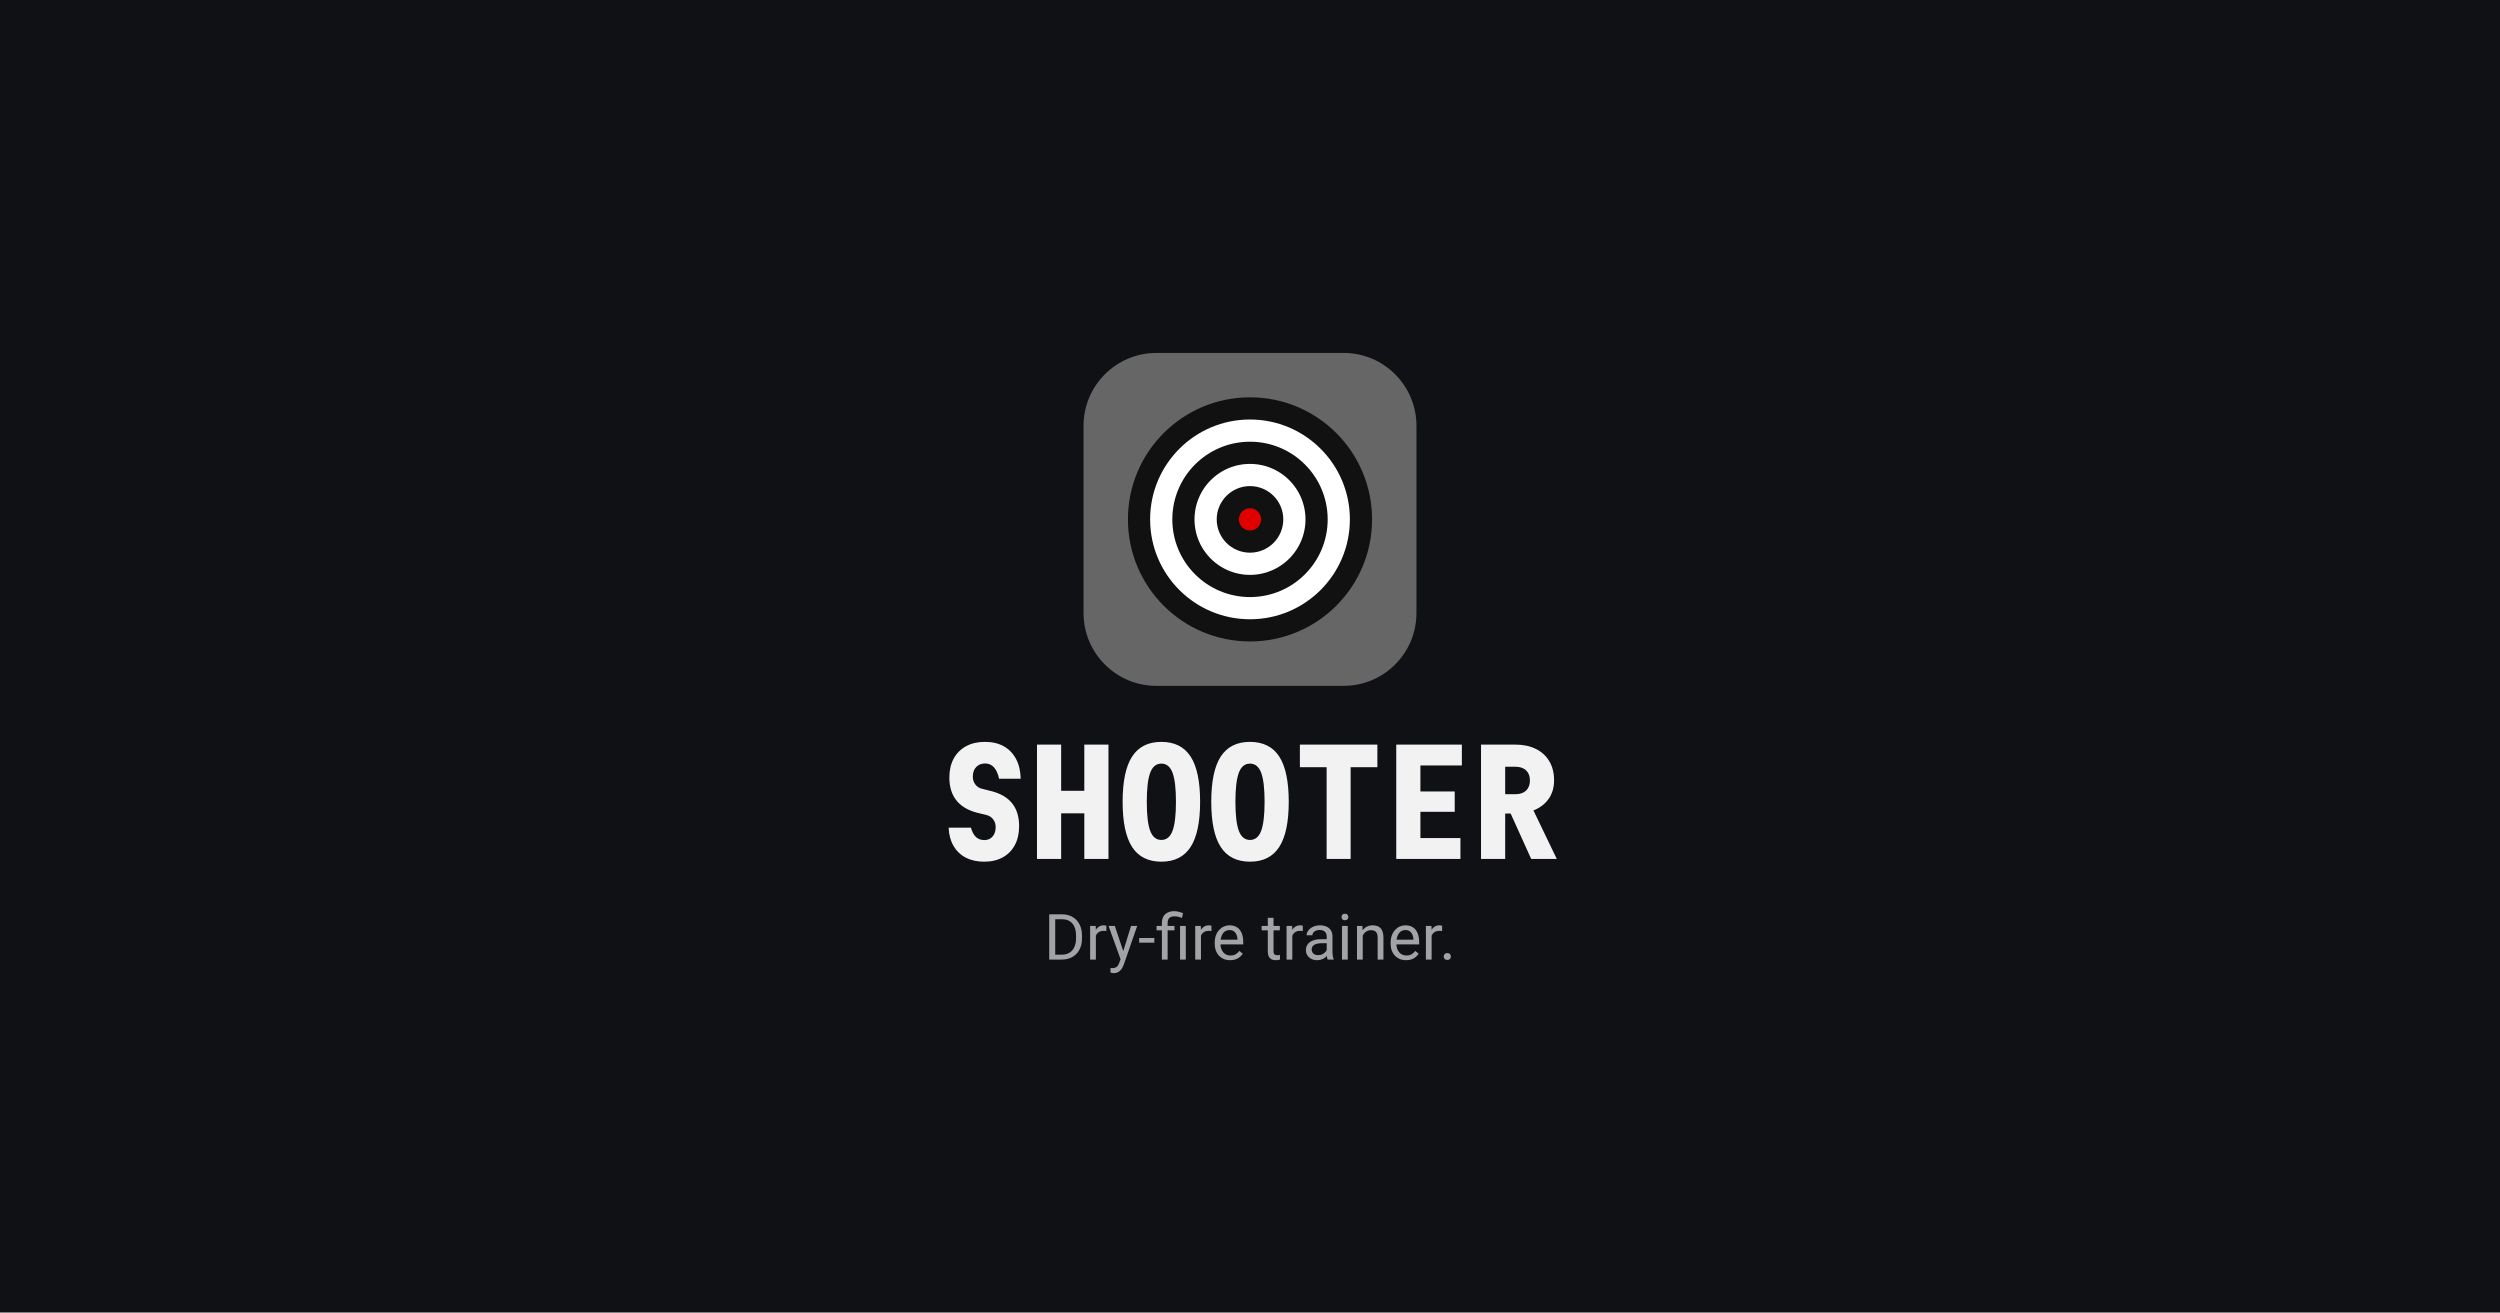
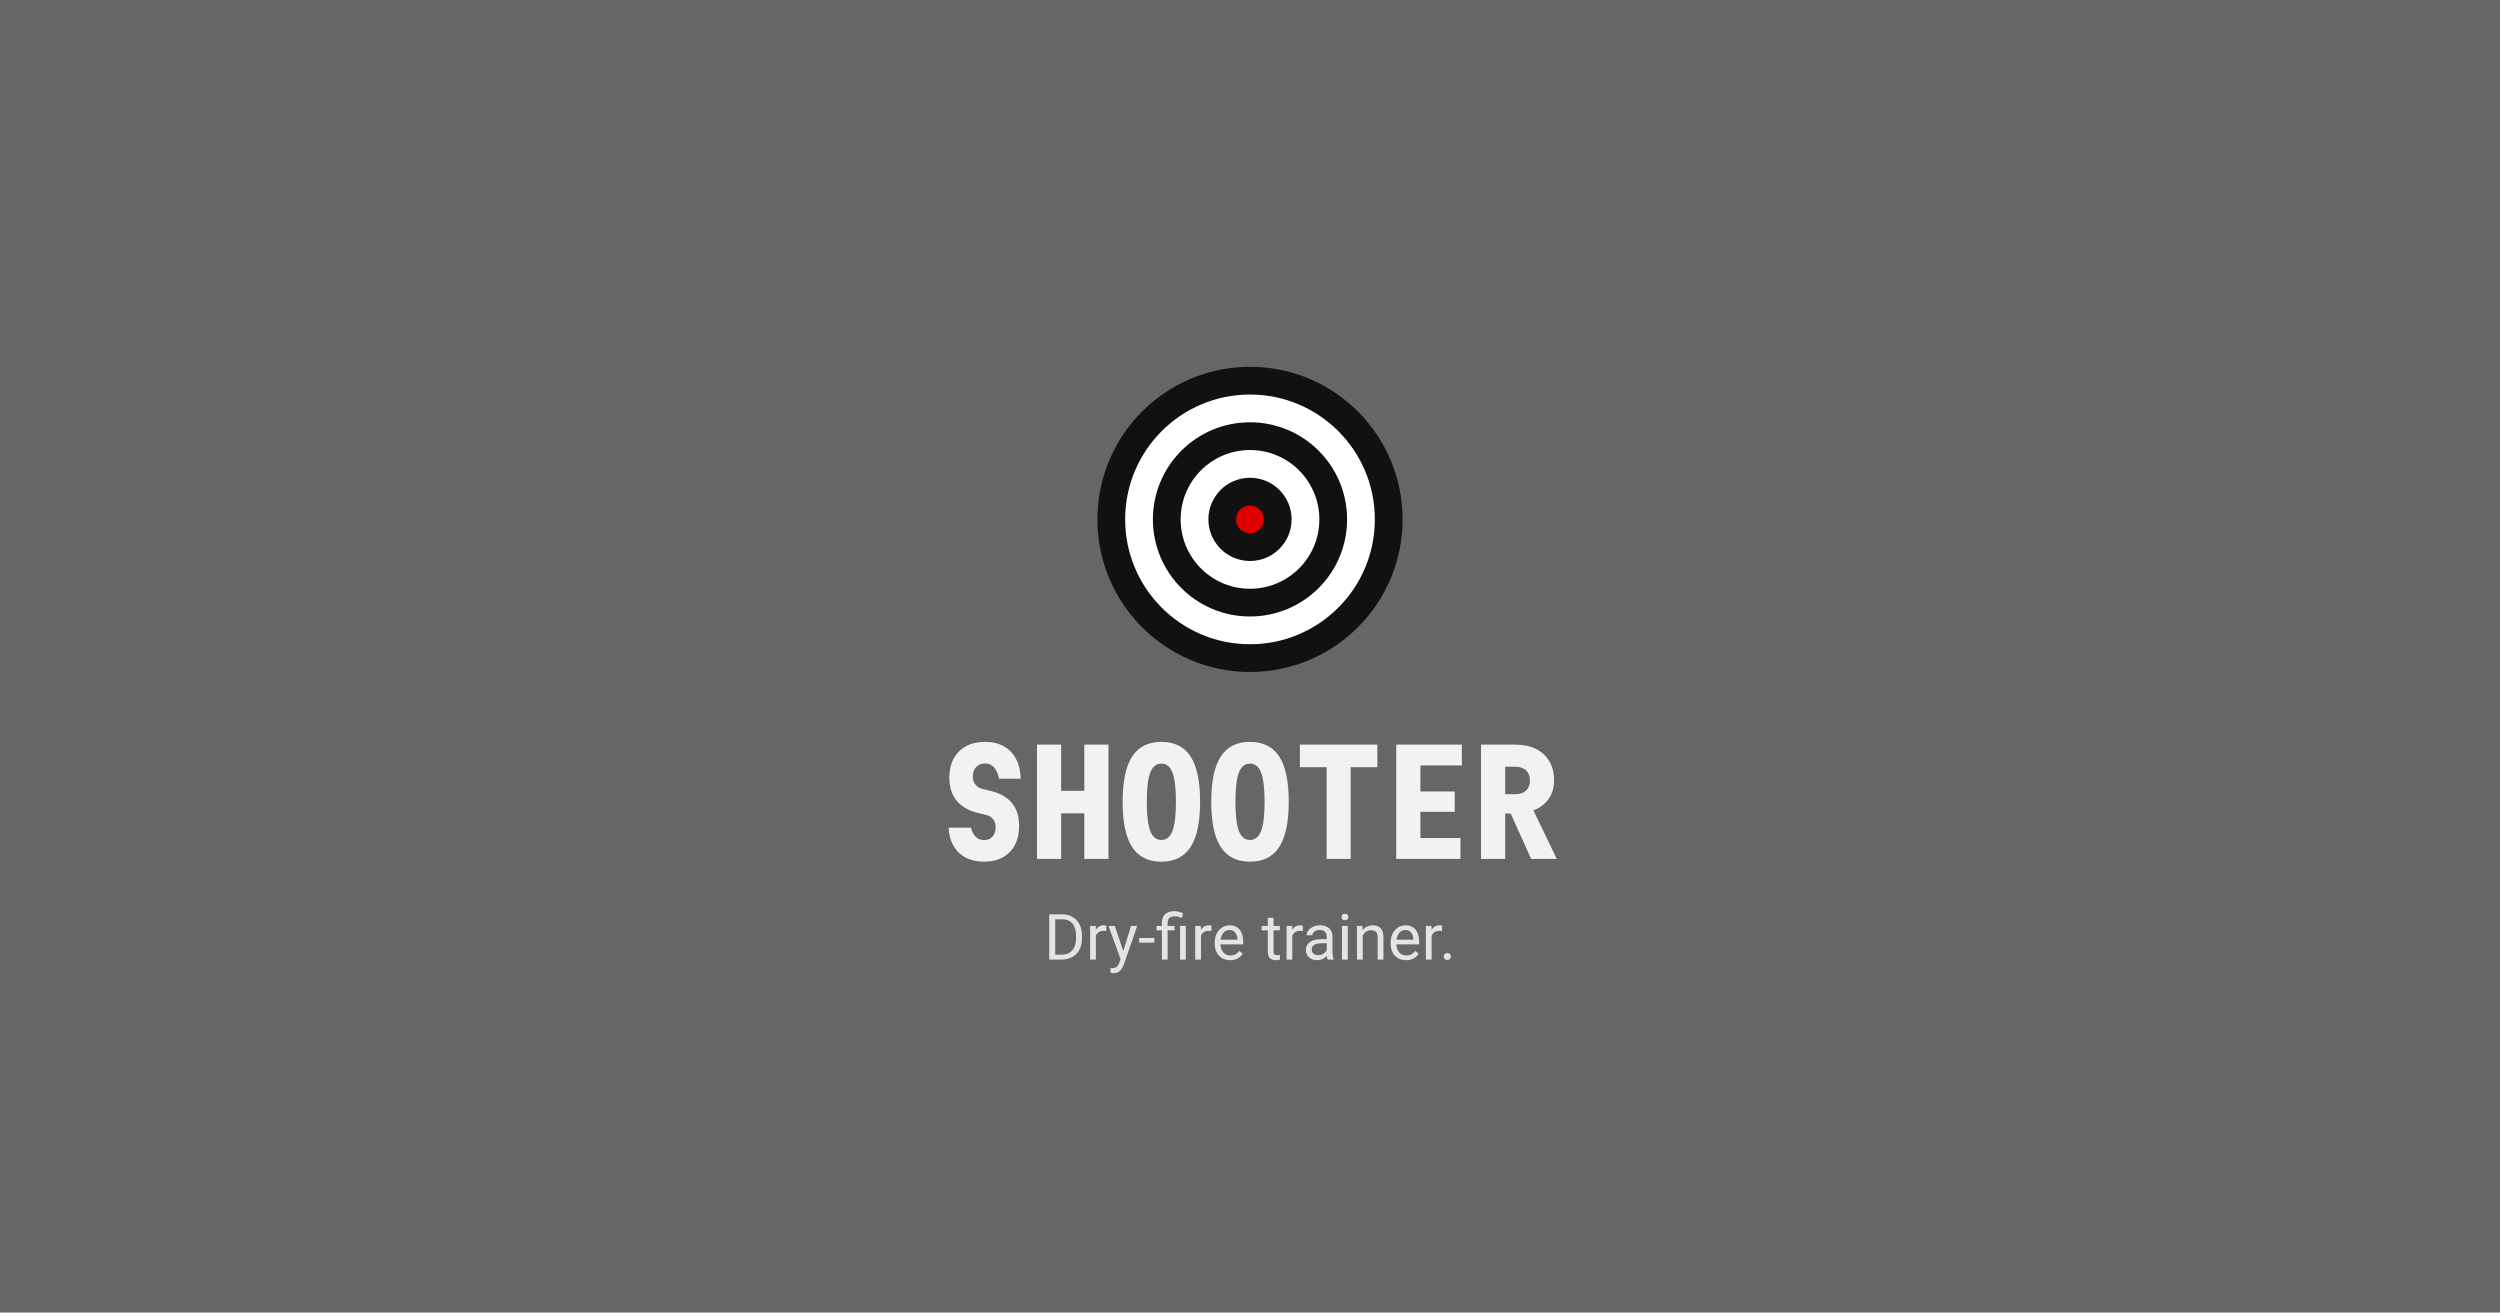
<svg xmlns="http://www.w3.org/2000/svg" width="1200" height="630" viewBox="0 0 1200 630">
-   <rect width="1200" height="630" fill="#0f1115" />
-   <rect x="520.10" y="169.41" width="159.80" height="159.80" rx="34.96" fill="#666666" />
-   <g transform="translate(536.080 185.386) scale(5.32667)" fill="none" stroke="none" stroke-width="2" stroke-linecap="round" stroke-linejoin="round">
+   <rect width="1200" height="630" fill="#666666" />
+   <g transform="translate(520.100 169.406) scale(6.65833)" fill="none" stroke="none" stroke-width="2" stroke-linecap="round" stroke-linejoin="round">
    <circle cx="12" cy="12" r="10" fill="#ffffff" stroke="#111111" />
    <circle cx="12" cy="12" r="6" fill="none" stroke="#111111" />
    <circle cx="12" cy="12" r="2" fill="#e00000" stroke="#111111" />
  </g>
  <path fill="#f2f2f2" d="M466.054 397.274Q466.877 400.293 468.455 401.769Q470.034 403.244 472.504 403.244Q474.974 403.244 476.45 401.528Q477.925 399.813 477.925 396.931Q477.925 394.872 476.724 393.294Q475.523 391.716 473.602 391.235L468.867 390.069Q462.348 388.353 459.02 384.133Q455.692 379.913 455.692 373.188Q455.692 367.905 457.785 364.096Q459.878 360.288 463.686 358.195Q467.495 356.102 472.779 356.102Q478.062 356.102 481.836 358.229Q485.61 360.356 487.703 364.302Q489.796 368.248 489.934 373.806H479.572Q478.748 370.1 477.067 368.282Q475.386 366.464 472.916 366.464Q470.171 366.464 468.558 368.179Q466.946 369.895 466.946 372.777Q466.946 374.904 468.147 376.516Q469.348 378.129 471.337 378.609L476.004 379.776Q482.591 381.491 485.885 385.677Q489.179 389.863 489.179 396.519Q489.179 401.734 487.154 405.577Q485.13 409.42 481.356 411.513Q477.582 413.606 472.435 413.606Q467.289 413.606 463.549 411.65Q459.809 409.694 457.682 406.023Q455.555 402.352 455.349 397.274Z M497.756 412.302V357.406H509.353V379.57H520.469V357.406H532.066V412.302H520.469V390.412H509.353V412.302Z M557.456 413.606Q547.986 413.606 543.423 406.572Q538.86 399.538 538.86 384.854Q538.86 370.169 543.423 363.136Q547.986 356.102 557.456 356.102Q566.925 356.102 571.488 363.136Q576.052 370.169 576.052 384.854Q576.052 399.47 571.488 406.538Q566.925 413.606 557.456 413.606ZM557.456 403.175Q561.161 403.175 562.808 398.818Q564.455 394.461 564.455 384.854Q564.455 375.247 562.808 370.89Q561.161 366.532 557.456 366.532Q553.75 366.532 552.103 370.89Q550.456 375.247 550.456 384.854Q550.456 394.461 552.103 398.818Q553.75 403.175 557.456 403.175Z M600.0 413.606Q590.53 413.606 585.967 406.572Q581.404 399.538 581.404 384.854Q581.404 370.169 585.967 363.136Q590.53 356.102 600.0 356.102Q609.47 356.102 614.033 363.136Q618.596 370.169 618.596 384.854Q618.596 399.47 614.033 406.538Q609.47 413.606 600.0 413.606ZM600.0 403.175Q603.705 403.175 605.352 398.818Q606.999 394.461 606.999 384.854Q606.999 375.247 605.352 370.89Q603.705 366.532 600.0 366.532Q596.295 366.532 594.648 370.89Q593.001 375.247 593.001 384.854Q593.001 394.461 594.648 398.818Q596.295 403.175 600.0 403.175Z M636.78 412.302V368.248H623.948V357.406H661.14V368.248H648.308V412.302Z M670.198 412.302V357.406H701.695V367.424H681.795V379.913H698.264V389.657H681.795V402.283H701.009V412.302Z M710.89 412.302V357.406H727.427Q732.986 357.406 737.171 359.464Q741.357 361.523 743.656 365.366Q745.955 369.208 745.955 374.561Q745.955 379.433 743.656 383.001Q741.357 386.569 737.171 388.525Q732.986 390.481 727.427 390.481H722.487V412.302ZM734.976 412.302 724.271 388.628H735.868L747.259 412.302ZM722.487 381.217H727.427Q730.721 381.217 732.54 379.467Q734.358 377.717 734.358 374.629Q734.358 371.541 732.54 369.792Q730.721 368.042 727.427 368.042H722.487Z" />
-   <path fill="#a3a3a5" d="M509.506 460.594H504.971L505.001 458.252H509.506Q511.833 458.252 513.384 457.275Q514.936 456.298 515.719 454.53Q516.502 452.763 516.502 450.391V449.063Q516.502 447.199 516.055 445.744Q515.607 444.29 514.742 443.283Q513.877 442.276 512.631 441.754Q511.386 441.232 509.775 441.232H504.882V438.875H509.775Q511.908 438.875 513.668 439.584Q515.428 440.292 516.704 441.627Q517.979 442.962 518.665 444.849Q519.351 446.736 519.351 449.093V450.391Q519.351 452.748 518.665 454.635Q517.979 456.522 516.689 457.85Q515.398 459.177 513.586 459.886Q511.773 460.594 509.506 460.594ZM506.508 438.875V460.594H503.629V438.875Z M526.019 446.99V460.594H523.26V444.454H525.945ZM531.061 444.365 531.046 446.93Q530.703 446.856 530.397 446.833Q530.092 446.811 529.704 446.811Q528.749 446.811 528.018 447.109Q527.287 447.408 526.78 447.945Q526.273 448.482 525.982 449.22Q525.691 449.958 525.602 450.839L524.826 451.286Q524.826 449.824 525.117 448.541Q525.408 447.258 526.019 446.266Q526.631 445.274 527.578 444.715Q528.525 444.156 529.838 444.156Q530.136 444.156 530.524 444.223Q530.912 444.29 531.061 444.365Z M538.415 458.924 542.905 444.454H545.859L539.385 463.085Q539.161 463.682 538.796 464.376Q538.43 465.069 537.863 465.696Q537.296 466.322 536.498 466.718Q535.7 467.113 534.596 467.113Q534.268 467.113 533.761 467.023Q533.254 466.934 533.045 466.874L533.03 464.637Q533.149 464.652 533.411 464.674Q533.672 464.696 533.776 464.696Q534.716 464.696 535.372 464.45Q536.028 464.204 536.483 463.63Q536.938 463.056 537.267 462.056ZM535.119 444.454 539.31 456.984 540.026 459.893 538.042 460.908 532.105 444.454Z M554.078 450.227V452.494H546.799V450.227Z M560.463 460.594H557.703V443.052Q557.703 441.217 558.419 439.949Q559.135 438.681 560.463 438.025Q561.79 437.368 563.61 437.368Q564.684 437.368 565.713 437.63Q566.743 437.891 567.832 438.278L567.369 440.605Q566.683 440.337 565.78 440.091Q564.878 439.845 563.804 439.845Q562.029 439.845 561.246 440.643Q560.463 441.441 560.463 443.052ZM563.759 444.454V446.572H555.152V444.454ZM569.189 444.454V460.594H566.429V444.454Z M576.468 446.99V460.594H573.709V444.454H576.394ZM581.51 444.365 581.495 446.93Q581.152 446.856 580.847 446.833Q580.541 446.811 580.153 446.811Q579.198 446.811 578.467 447.109Q577.736 447.408 577.229 447.945Q576.722 448.482 576.431 449.22Q576.14 449.958 576.051 450.839L575.275 451.286Q575.275 449.824 575.566 448.541Q575.857 447.258 576.468 446.266Q577.08 445.274 578.027 444.715Q578.974 444.156 580.287 444.156Q580.586 444.156 580.973 444.223Q581.361 444.29 581.51 444.365Z M590.476 460.893Q588.79 460.893 587.425 460.318Q586.06 459.744 585.083 458.7Q584.106 457.656 583.584 456.224Q583.062 454.792 583.062 453.091V452.464Q583.062 450.495 583.644 448.952Q584.225 447.408 585.225 446.334Q586.224 445.26 587.492 444.708Q588.76 444.156 590.117 444.156Q591.848 444.156 593.108 444.752Q594.369 445.349 595.174 446.416Q595.98 447.482 596.368 448.922Q596.756 450.361 596.756 452.062V453.3H584.703V451.047H593.996V450.839Q593.936 449.765 593.556 448.75Q593.175 447.736 592.355 447.079Q591.535 446.423 590.117 446.423Q589.178 446.423 588.387 446.818Q587.597 447.214 587.03 447.989Q586.463 448.765 586.15 449.884Q585.836 451.003 585.836 452.464V453.091Q585.836 454.24 586.157 455.247Q586.478 456.253 587.097 457.014Q587.716 457.775 588.603 458.208Q589.491 458.64 590.625 458.64Q592.087 458.64 593.101 458.043Q594.115 457.447 594.876 456.447L596.547 457.775Q596.025 458.566 595.219 459.282Q594.414 459.998 593.243 460.445Q592.072 460.893 590.476 460.893Z M614.313 444.454V446.572H605.586V444.454ZM608.54 440.531H611.3V456.596Q611.3 457.417 611.553 457.835Q611.807 458.252 612.21 458.387Q612.612 458.521 613.075 458.521Q613.418 458.521 613.798 458.454Q614.179 458.387 614.373 458.342L614.387 460.594Q614.059 460.699 613.53 460.796Q613 460.893 612.254 460.893Q611.24 460.893 610.39 460.49Q609.539 460.087 609.04 459.14Q608.54 458.193 608.54 456.582Z M620.309 446.99V460.594H617.55V444.454H620.235ZM625.351 444.365 625.337 446.93Q624.993 446.856 624.688 446.833Q624.382 446.811 623.994 446.811Q623.039 446.811 622.308 447.109Q621.577 447.408 621.07 447.945Q620.563 448.482 620.272 449.22Q619.981 449.958 619.892 450.839L619.116 451.286Q619.116 449.824 619.407 448.541Q619.698 447.258 620.309 446.266Q620.921 445.274 621.868 444.715Q622.816 444.156 624.128 444.156Q624.427 444.156 624.814 444.223Q625.202 444.29 625.351 444.365Z M636.823 457.835V449.526Q636.823 448.571 636.442 447.863Q636.062 447.154 635.301 446.766Q634.54 446.378 633.422 446.378Q632.377 446.378 631.594 446.736Q630.811 447.094 630.371 447.676Q629.931 448.258 629.931 448.929H627.171Q627.171 448.064 627.619 447.214Q628.066 446.363 628.909 445.67Q629.752 444.976 630.938 444.566Q632.124 444.156 633.586 444.156Q635.346 444.156 636.696 444.752Q638.046 445.349 638.814 446.55Q639.582 447.751 639.582 449.556V457.074Q639.582 457.879 639.724 458.789Q639.866 459.699 640.149 460.356V460.594H637.27Q637.061 460.117 636.942 459.319Q636.823 458.521 636.823 457.835ZM637.3 450.809 637.33 452.748H634.54Q633.362 452.748 632.437 452.934Q631.512 453.121 630.886 453.494Q630.259 453.867 629.931 454.426Q629.603 454.985 629.603 455.731Q629.603 456.492 629.946 457.119Q630.289 457.745 630.983 458.111Q631.676 458.476 632.691 458.476Q633.959 458.476 634.928 457.939Q635.898 457.402 636.472 456.626Q637.046 455.851 637.091 455.12L638.27 456.447Q638.165 457.074 637.703 457.835Q637.24 458.595 636.472 459.289Q635.704 459.983 634.652 460.438Q633.601 460.893 632.288 460.893Q630.647 460.893 629.416 460.251Q628.186 459.61 627.507 458.528Q626.828 457.447 626.828 456.104Q626.828 454.806 627.335 453.814Q627.843 452.822 628.797 452.159Q629.752 451.495 631.094 451.152Q632.437 450.809 634.093 450.809Z M646.921 444.454V460.594H644.147V444.454ZM643.938 440.173Q643.938 439.502 644.348 439.039Q644.758 438.577 645.564 438.577Q646.355 438.577 646.78 439.039Q647.205 439.502 647.205 440.173Q647.205 440.814 646.78 441.269Q646.355 441.724 645.564 441.724Q644.758 441.724 644.348 441.269Q643.938 440.814 643.938 440.173Z M654.111 447.9V460.594H651.352V444.454H653.962ZM653.455 451.913 652.306 451.868Q652.321 450.212 652.799 448.802Q653.276 447.393 654.141 446.349Q655.006 445.304 656.207 444.73Q657.408 444.156 658.87 444.156Q660.063 444.156 661.018 444.476Q661.973 444.797 662.651 445.498Q663.33 446.199 663.688 447.311Q664.046 448.422 664.046 450.018V460.594H661.272V449.988Q661.272 448.72 660.899 447.952Q660.526 447.184 659.81 446.833Q659.094 446.483 658.049 446.483Q657.02 446.483 656.177 446.915Q655.335 447.348 654.73 448.109Q654.126 448.869 653.791 449.847Q653.455 450.824 653.455 451.913Z M674.921 460.893Q673.235 460.893 671.87 460.318Q670.505 459.744 669.528 458.7Q668.551 457.656 668.029 456.224Q667.507 454.792 667.507 453.091V452.464Q667.507 450.495 668.089 448.952Q668.67 447.408 669.67 446.334Q670.669 445.26 671.937 444.708Q673.205 444.156 674.563 444.156Q676.293 444.156 677.553 444.752Q678.814 445.349 679.619 446.416Q680.425 447.482 680.813 448.922Q681.201 450.361 681.201 452.062V453.3H669.148V451.047H678.441V450.839Q678.381 449.765 678.001 448.75Q677.621 447.736 676.8 447.079Q675.98 446.423 674.563 446.423Q673.623 446.423 672.832 446.818Q672.042 447.214 671.475 447.989Q670.908 448.765 670.595 449.884Q670.281 451.003 670.281 452.464V453.091Q670.281 454.24 670.602 455.247Q670.923 456.253 671.542 457.014Q672.161 457.775 673.049 458.208Q673.936 458.64 675.07 458.64Q676.532 458.64 677.546 458.043Q678.56 457.447 679.321 456.447L680.992 457.775Q680.47 458.566 679.664 459.282Q678.859 459.998 677.688 460.445Q676.517 460.893 674.921 460.893Z M687.182 446.99V460.594H684.423V444.454H687.108ZM692.224 444.365 692.209 446.93Q691.866 446.856 691.56 446.833Q691.255 446.811 690.867 446.811Q689.912 446.811 689.181 447.109Q688.45 447.408 687.943 447.945Q687.436 448.482 687.145 449.22Q686.854 449.958 686.765 450.839L685.989 451.286Q685.989 449.824 686.28 448.541Q686.571 447.258 687.182 446.266Q687.794 445.274 688.741 444.715Q689.688 444.156 691.001 444.156Q691.299 444.156 691.687 444.223Q692.075 444.29 692.224 444.365Z M692.985 459.132Q692.985 458.431 693.425 457.946Q693.865 457.462 694.701 457.462Q695.536 457.462 695.976 457.946Q696.416 458.431 696.416 459.132Q696.416 459.819 695.976 460.296Q695.536 460.773 694.701 460.773Q693.865 460.773 693.425 460.296Q692.985 459.819 692.985 459.132Z" />
+   <path fill="#e4e4e4" d="M509.506 460.594H504.971L505.001 458.252H509.506Q511.833 458.252 513.384 457.275Q514.936 456.298 515.719 454.53Q516.502 452.763 516.502 450.391V449.063Q516.502 447.199 516.055 445.744Q515.607 444.29 514.742 443.283Q513.877 442.276 512.631 441.754Q511.386 441.232 509.775 441.232H504.882V438.875H509.775Q511.908 438.875 513.668 439.584Q515.428 440.292 516.704 441.627Q517.979 442.962 518.665 444.849Q519.351 446.736 519.351 449.093V450.391Q519.351 452.748 518.665 454.635Q517.979 456.522 516.689 457.85Q515.398 459.177 513.586 459.886Q511.773 460.594 509.506 460.594ZM506.508 438.875V460.594H503.629V438.875Z M526.019 446.99V460.594H523.26V444.454H525.945ZM531.061 444.365 531.046 446.93Q530.703 446.856 530.397 446.833Q530.092 446.811 529.704 446.811Q528.749 446.811 528.018 447.109Q527.287 447.408 526.78 447.945Q526.273 448.482 525.982 449.22Q525.691 449.958 525.602 450.839L524.826 451.286Q524.826 449.824 525.117 448.541Q525.408 447.258 526.019 446.266Q526.631 445.274 527.578 444.715Q528.525 444.156 529.838 444.156Q530.136 444.156 530.524 444.223Q530.912 444.29 531.061 444.365Z M538.415 458.924 542.905 444.454H545.859L539.385 463.085Q539.161 463.682 538.796 464.376Q538.43 465.069 537.863 465.696Q537.296 466.322 536.498 466.718Q535.7 467.113 534.596 467.113Q534.268 467.113 533.761 467.023Q533.254 466.934 533.045 466.874L533.03 464.637Q533.149 464.652 533.411 464.674Q533.672 464.696 533.776 464.696Q534.716 464.696 535.372 464.45Q536.028 464.204 536.483 463.63Q536.938 463.056 537.267 462.056ZM535.119 444.454 539.31 456.984 540.026 459.893 538.042 460.908 532.105 444.454Z M554.078 450.227V452.494H546.799V450.227Z M560.463 460.594H557.703V443.052Q557.703 441.217 558.419 439.949Q559.135 438.681 560.463 438.025Q561.79 437.368 563.61 437.368Q564.684 437.368 565.713 437.63Q566.743 437.891 567.832 438.278L567.369 440.605Q566.683 440.337 565.78 440.091Q564.878 439.845 563.804 439.845Q562.029 439.845 561.246 440.643Q560.463 441.441 560.463 443.052ZM563.759 444.454V446.572H555.152V444.454ZM569.189 444.454V460.594H566.429V444.454Z M576.468 446.99V460.594H573.709V444.454H576.394ZM581.51 444.365 581.495 446.93Q581.152 446.856 580.847 446.833Q580.541 446.811 580.153 446.811Q579.198 446.811 578.467 447.109Q577.736 447.408 577.229 447.945Q576.722 448.482 576.431 449.22Q576.14 449.958 576.051 450.839L575.275 451.286Q575.275 449.824 575.566 448.541Q575.857 447.258 576.468 446.266Q577.08 445.274 578.027 444.715Q578.974 444.156 580.287 444.156Q580.586 444.156 580.973 444.223Q581.361 444.29 581.51 444.365Z M590.476 460.893Q588.79 460.893 587.425 460.318Q586.06 459.744 585.083 458.7Q584.106 457.656 583.584 456.224Q583.062 454.792 583.062 453.091V452.464Q583.062 450.495 583.644 448.952Q584.225 447.408 585.225 446.334Q586.224 445.26 587.492 444.708Q588.76 444.156 590.117 444.156Q591.848 444.156 593.108 444.752Q594.369 445.349 595.174 446.416Q595.98 447.482 596.368 448.922Q596.756 450.361 596.756 452.062V453.3H584.703V451.047H593.996V450.839Q593.936 449.765 593.556 448.75Q593.175 447.736 592.355 447.079Q591.535 446.423 590.117 446.423Q589.178 446.423 588.387 446.818Q587.597 447.214 587.03 447.989Q586.463 448.765 586.15 449.884Q585.836 451.003 585.836 452.464V453.091Q585.836 454.24 586.157 455.247Q586.478 456.253 587.097 457.014Q587.716 457.775 588.603 458.208Q589.491 458.64 590.625 458.64Q592.087 458.64 593.101 458.043Q594.115 457.447 594.876 456.447L596.547 457.775Q596.025 458.566 595.219 459.282Q594.414 459.998 593.243 460.445Q592.072 460.893 590.476 460.893Z M614.313 444.454V446.572H605.586V444.454ZM608.54 440.531H611.3V456.596Q611.3 457.417 611.553 457.835Q611.807 458.252 612.21 458.387Q612.612 458.521 613.075 458.521Q613.418 458.521 613.798 458.454Q614.179 458.387 614.373 458.342L614.387 460.594Q614.059 460.699 613.53 460.796Q613 460.893 612.254 460.893Q611.24 460.893 610.39 460.49Q609.539 460.087 609.04 459.14Q608.54 458.193 608.54 456.582Z M620.309 446.99V460.594H617.55V444.454H620.235ZM625.351 444.365 625.337 446.93Q624.993 446.856 624.688 446.833Q624.382 446.811 623.994 446.811Q623.039 446.811 622.308 447.109Q621.577 447.408 621.07 447.945Q620.563 448.482 620.272 449.22Q619.981 449.958 619.892 450.839L619.116 451.286Q619.116 449.824 619.407 448.541Q619.698 447.258 620.309 446.266Q620.921 445.274 621.868 444.715Q622.816 444.156 624.128 444.156Q624.427 444.156 624.814 444.223Q625.202 444.29 625.351 444.365Z M636.823 457.835V449.526Q636.823 448.571 636.442 447.863Q636.062 447.154 635.301 446.766Q634.54 446.378 633.422 446.378Q632.377 446.378 631.594 446.736Q630.811 447.094 630.371 447.676Q629.931 448.258 629.931 448.929H627.171Q627.171 448.064 627.619 447.214Q628.066 446.363 628.909 445.67Q629.752 444.976 630.938 444.566Q632.124 444.156 633.586 444.156Q635.346 444.156 636.696 444.752Q638.046 445.349 638.814 446.55Q639.582 447.751 639.582 449.556V457.074Q639.582 457.879 639.724 458.789Q639.866 459.699 640.149 460.356V460.594H637.27Q637.061 460.117 636.942 459.319Q636.823 458.521 636.823 457.835ZM637.3 450.809 637.33 452.748H634.54Q633.362 452.748 632.437 452.934Q631.512 453.121 630.886 453.494Q630.259 453.867 629.931 454.426Q629.603 454.985 629.603 455.731Q629.603 456.492 629.946 457.119Q630.289 457.745 630.983 458.111Q631.676 458.476 632.691 458.476Q633.959 458.476 634.928 457.939Q635.898 457.402 636.472 456.626Q637.046 455.851 637.091 455.12L638.27 456.447Q638.165 457.074 637.703 457.835Q637.24 458.595 636.472 459.289Q635.704 459.983 634.652 460.438Q633.601 460.893 632.288 460.893Q630.647 460.893 629.416 460.251Q628.186 459.61 627.507 458.528Q626.828 457.447 626.828 456.104Q626.828 454.806 627.335 453.814Q627.843 452.822 628.797 452.159Q629.752 451.495 631.094 451.152Q632.437 450.809 634.093 450.809Z M646.921 444.454V460.594H644.147V444.454ZM643.938 440.173Q643.938 439.502 644.348 439.039Q644.758 438.577 645.564 438.577Q646.355 438.577 646.78 439.039Q647.205 439.502 647.205 440.173Q647.205 440.814 646.78 441.269Q646.355 441.724 645.564 441.724Q644.758 441.724 644.348 441.269Q643.938 440.814 643.938 440.173Z M654.111 447.9V460.594H651.352V444.454H653.962ZM653.455 451.913 652.306 451.868Q652.321 450.212 652.799 448.802Q653.276 447.393 654.141 446.349Q655.006 445.304 656.207 444.73Q657.408 444.156 658.87 444.156Q660.063 444.156 661.018 444.476Q661.973 444.797 662.651 445.498Q663.33 446.199 663.688 447.311Q664.046 448.422 664.046 450.018V460.594H661.272V449.988Q661.272 448.72 660.899 447.952Q660.526 447.184 659.81 446.833Q659.094 446.483 658.049 446.483Q657.02 446.483 656.177 446.915Q655.335 447.348 654.73 448.109Q654.126 448.869 653.791 449.847Q653.455 450.824 653.455 451.913Z M674.921 460.893Q673.235 460.893 671.87 460.318Q670.505 459.744 669.528 458.7Q668.551 457.656 668.029 456.224Q667.507 454.792 667.507 453.091V452.464Q667.507 450.495 668.089 448.952Q668.67 447.408 669.67 446.334Q670.669 445.26 671.937 444.708Q673.205 444.156 674.563 444.156Q676.293 444.156 677.553 444.752Q678.814 445.349 679.619 446.416Q680.425 447.482 680.813 448.922Q681.201 450.361 681.201 452.062V453.3H669.148V451.047H678.441V450.839Q678.381 449.765 678.001 448.75Q677.621 447.736 676.8 447.079Q675.98 446.423 674.563 446.423Q673.623 446.423 672.832 446.818Q672.042 447.214 671.475 447.989Q670.908 448.765 670.595 449.884Q670.281 451.003 670.281 452.464V453.091Q670.281 454.24 670.602 455.247Q670.923 456.253 671.542 457.014Q672.161 457.775 673.049 458.208Q673.936 458.64 675.07 458.64Q676.532 458.64 677.546 458.043Q678.56 457.447 679.321 456.447L680.992 457.775Q680.47 458.566 679.664 459.282Q678.859 459.998 677.688 460.445Q676.517 460.893 674.921 460.893Z M687.182 446.99V460.594H684.423V444.454H687.108ZM692.224 444.365 692.209 446.93Q691.866 446.856 691.56 446.833Q691.255 446.811 690.867 446.811Q689.912 446.811 689.181 447.109Q688.45 447.408 687.943 447.945Q687.436 448.482 687.145 449.22Q686.854 449.958 686.765 450.839L685.989 451.286Q685.989 449.824 686.28 448.541Q686.571 447.258 687.182 446.266Q687.794 445.274 688.741 444.715Q689.688 444.156 691.001 444.156Q691.299 444.156 691.687 444.223Q692.075 444.29 692.224 444.365Z M692.985 459.132Q692.985 458.431 693.425 457.946Q693.865 457.462 694.701 457.462Q695.536 457.462 695.976 457.946Q696.416 458.431 696.416 459.132Q696.416 459.819 695.976 460.296Q695.536 460.773 694.701 460.773Q693.865 460.773 693.425 460.296Q692.985 459.819 692.985 459.132Z" />
</svg>
